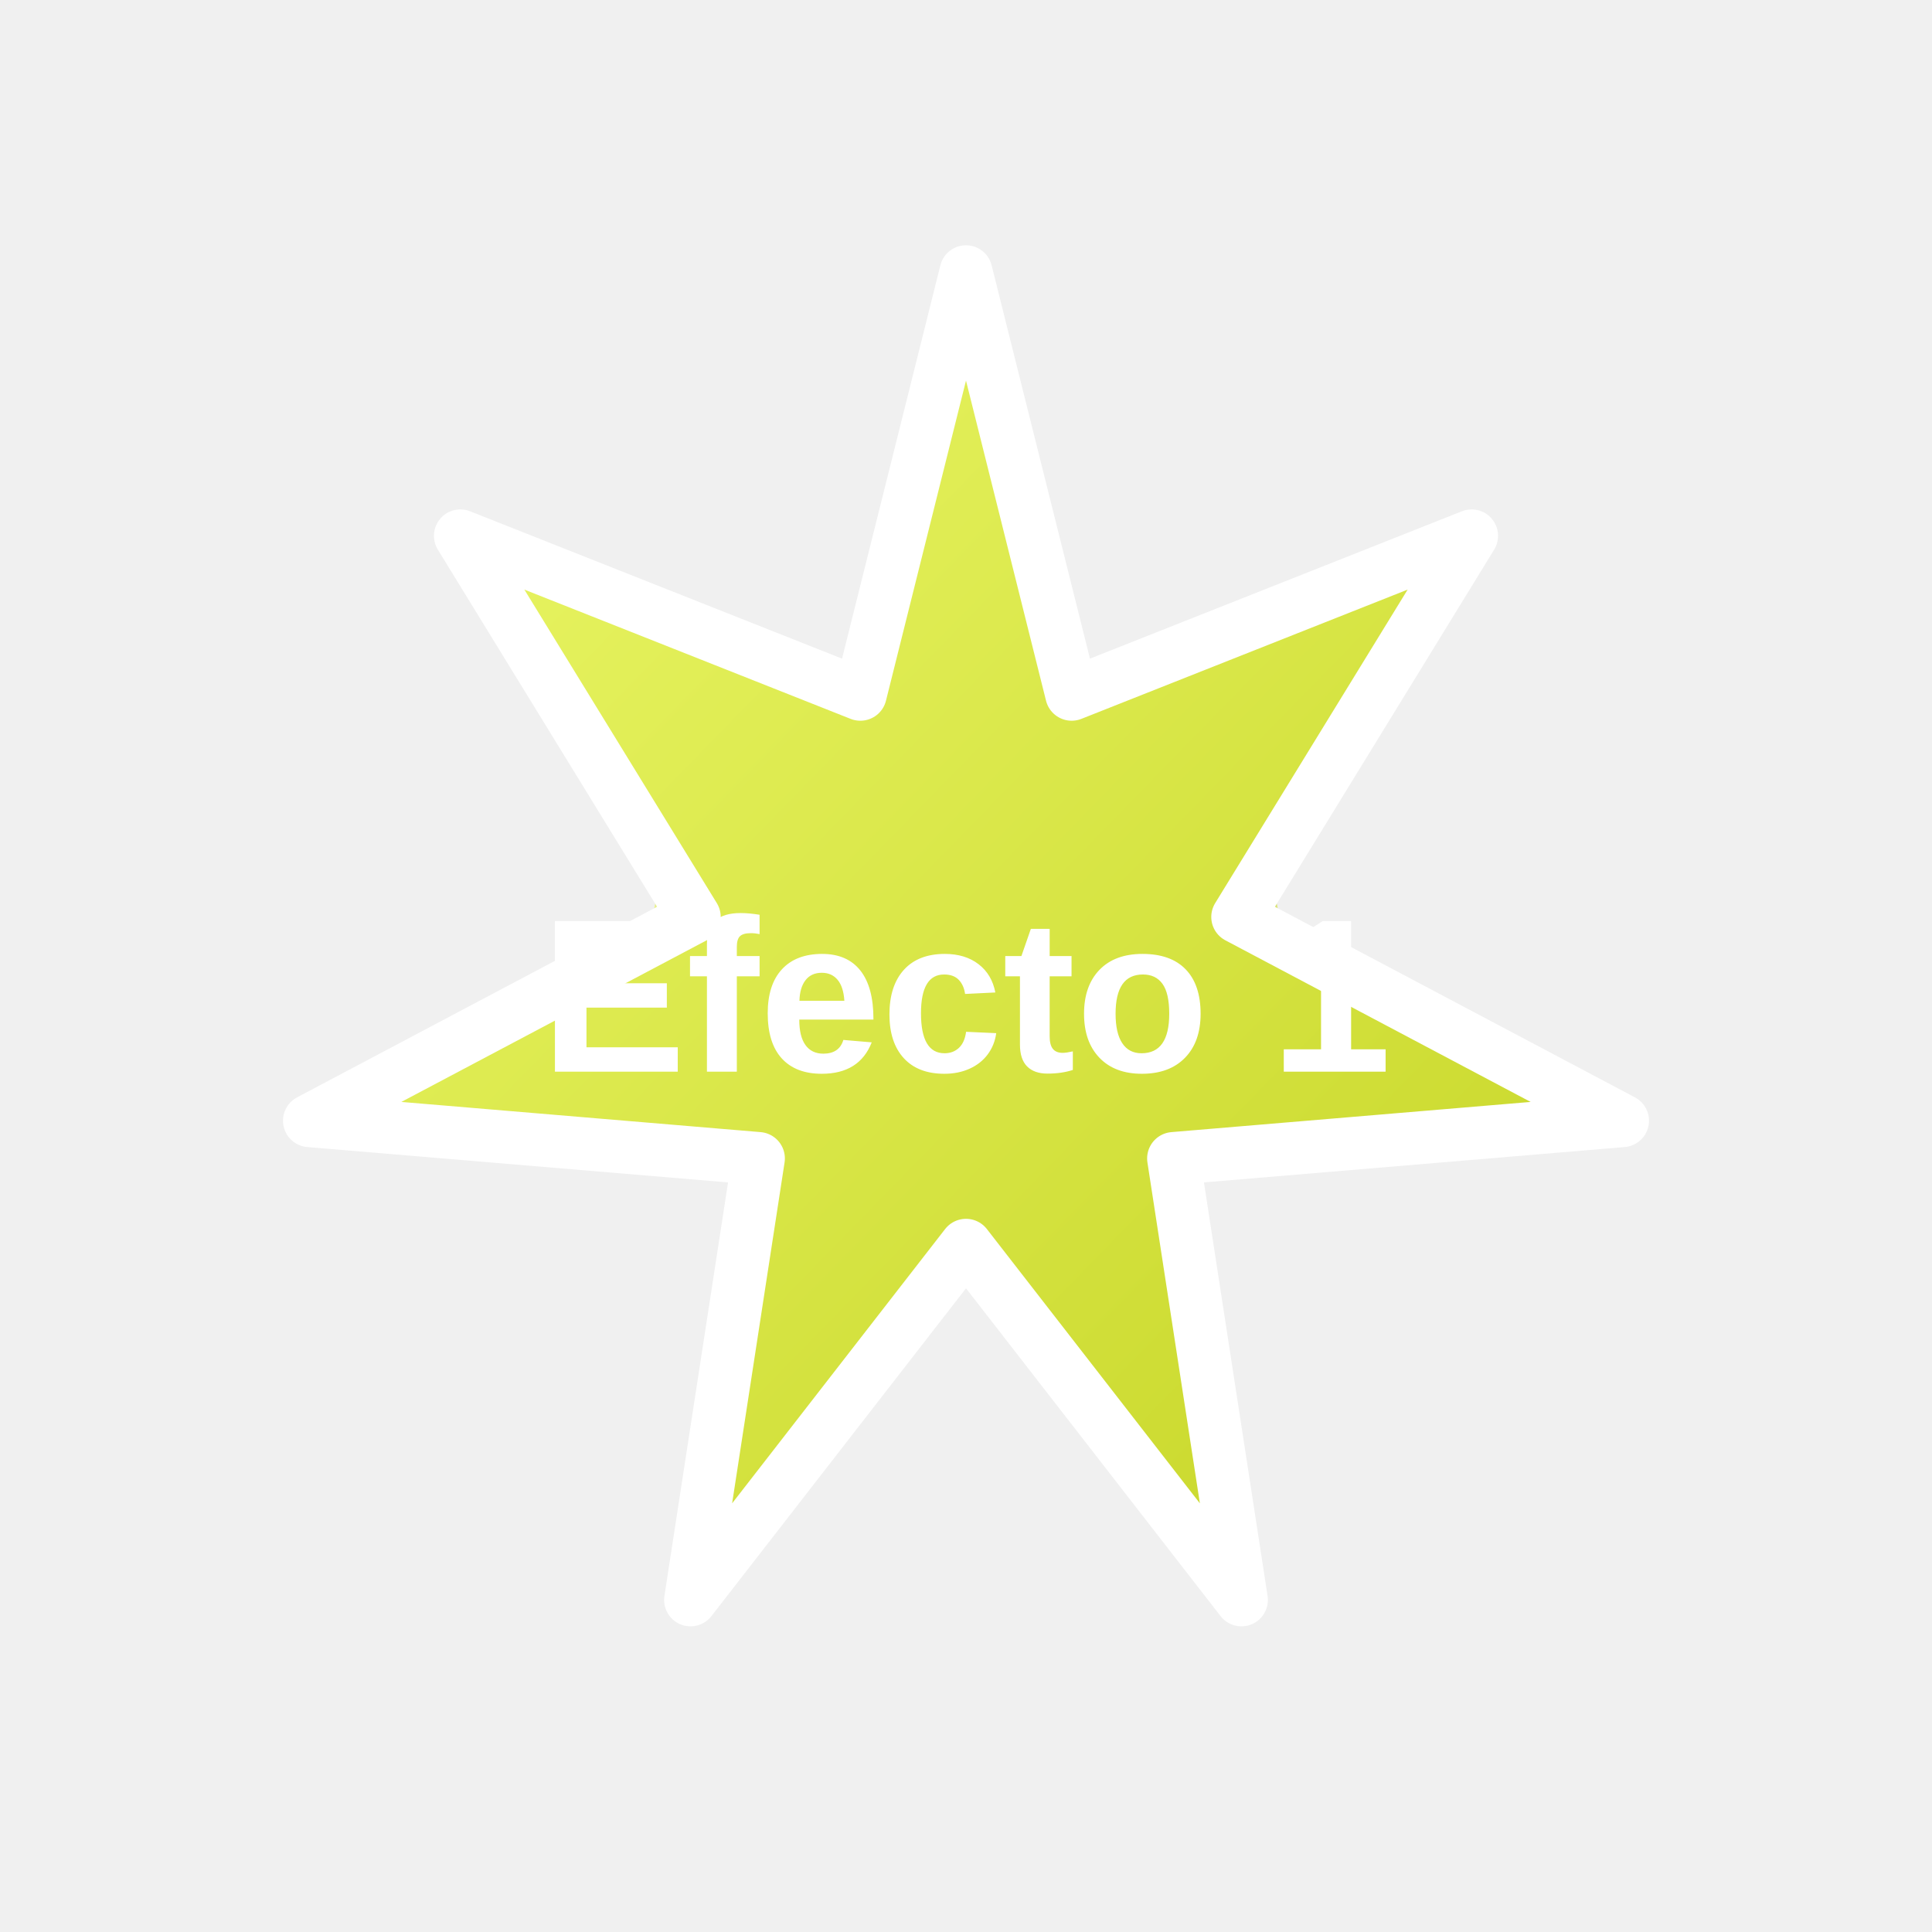
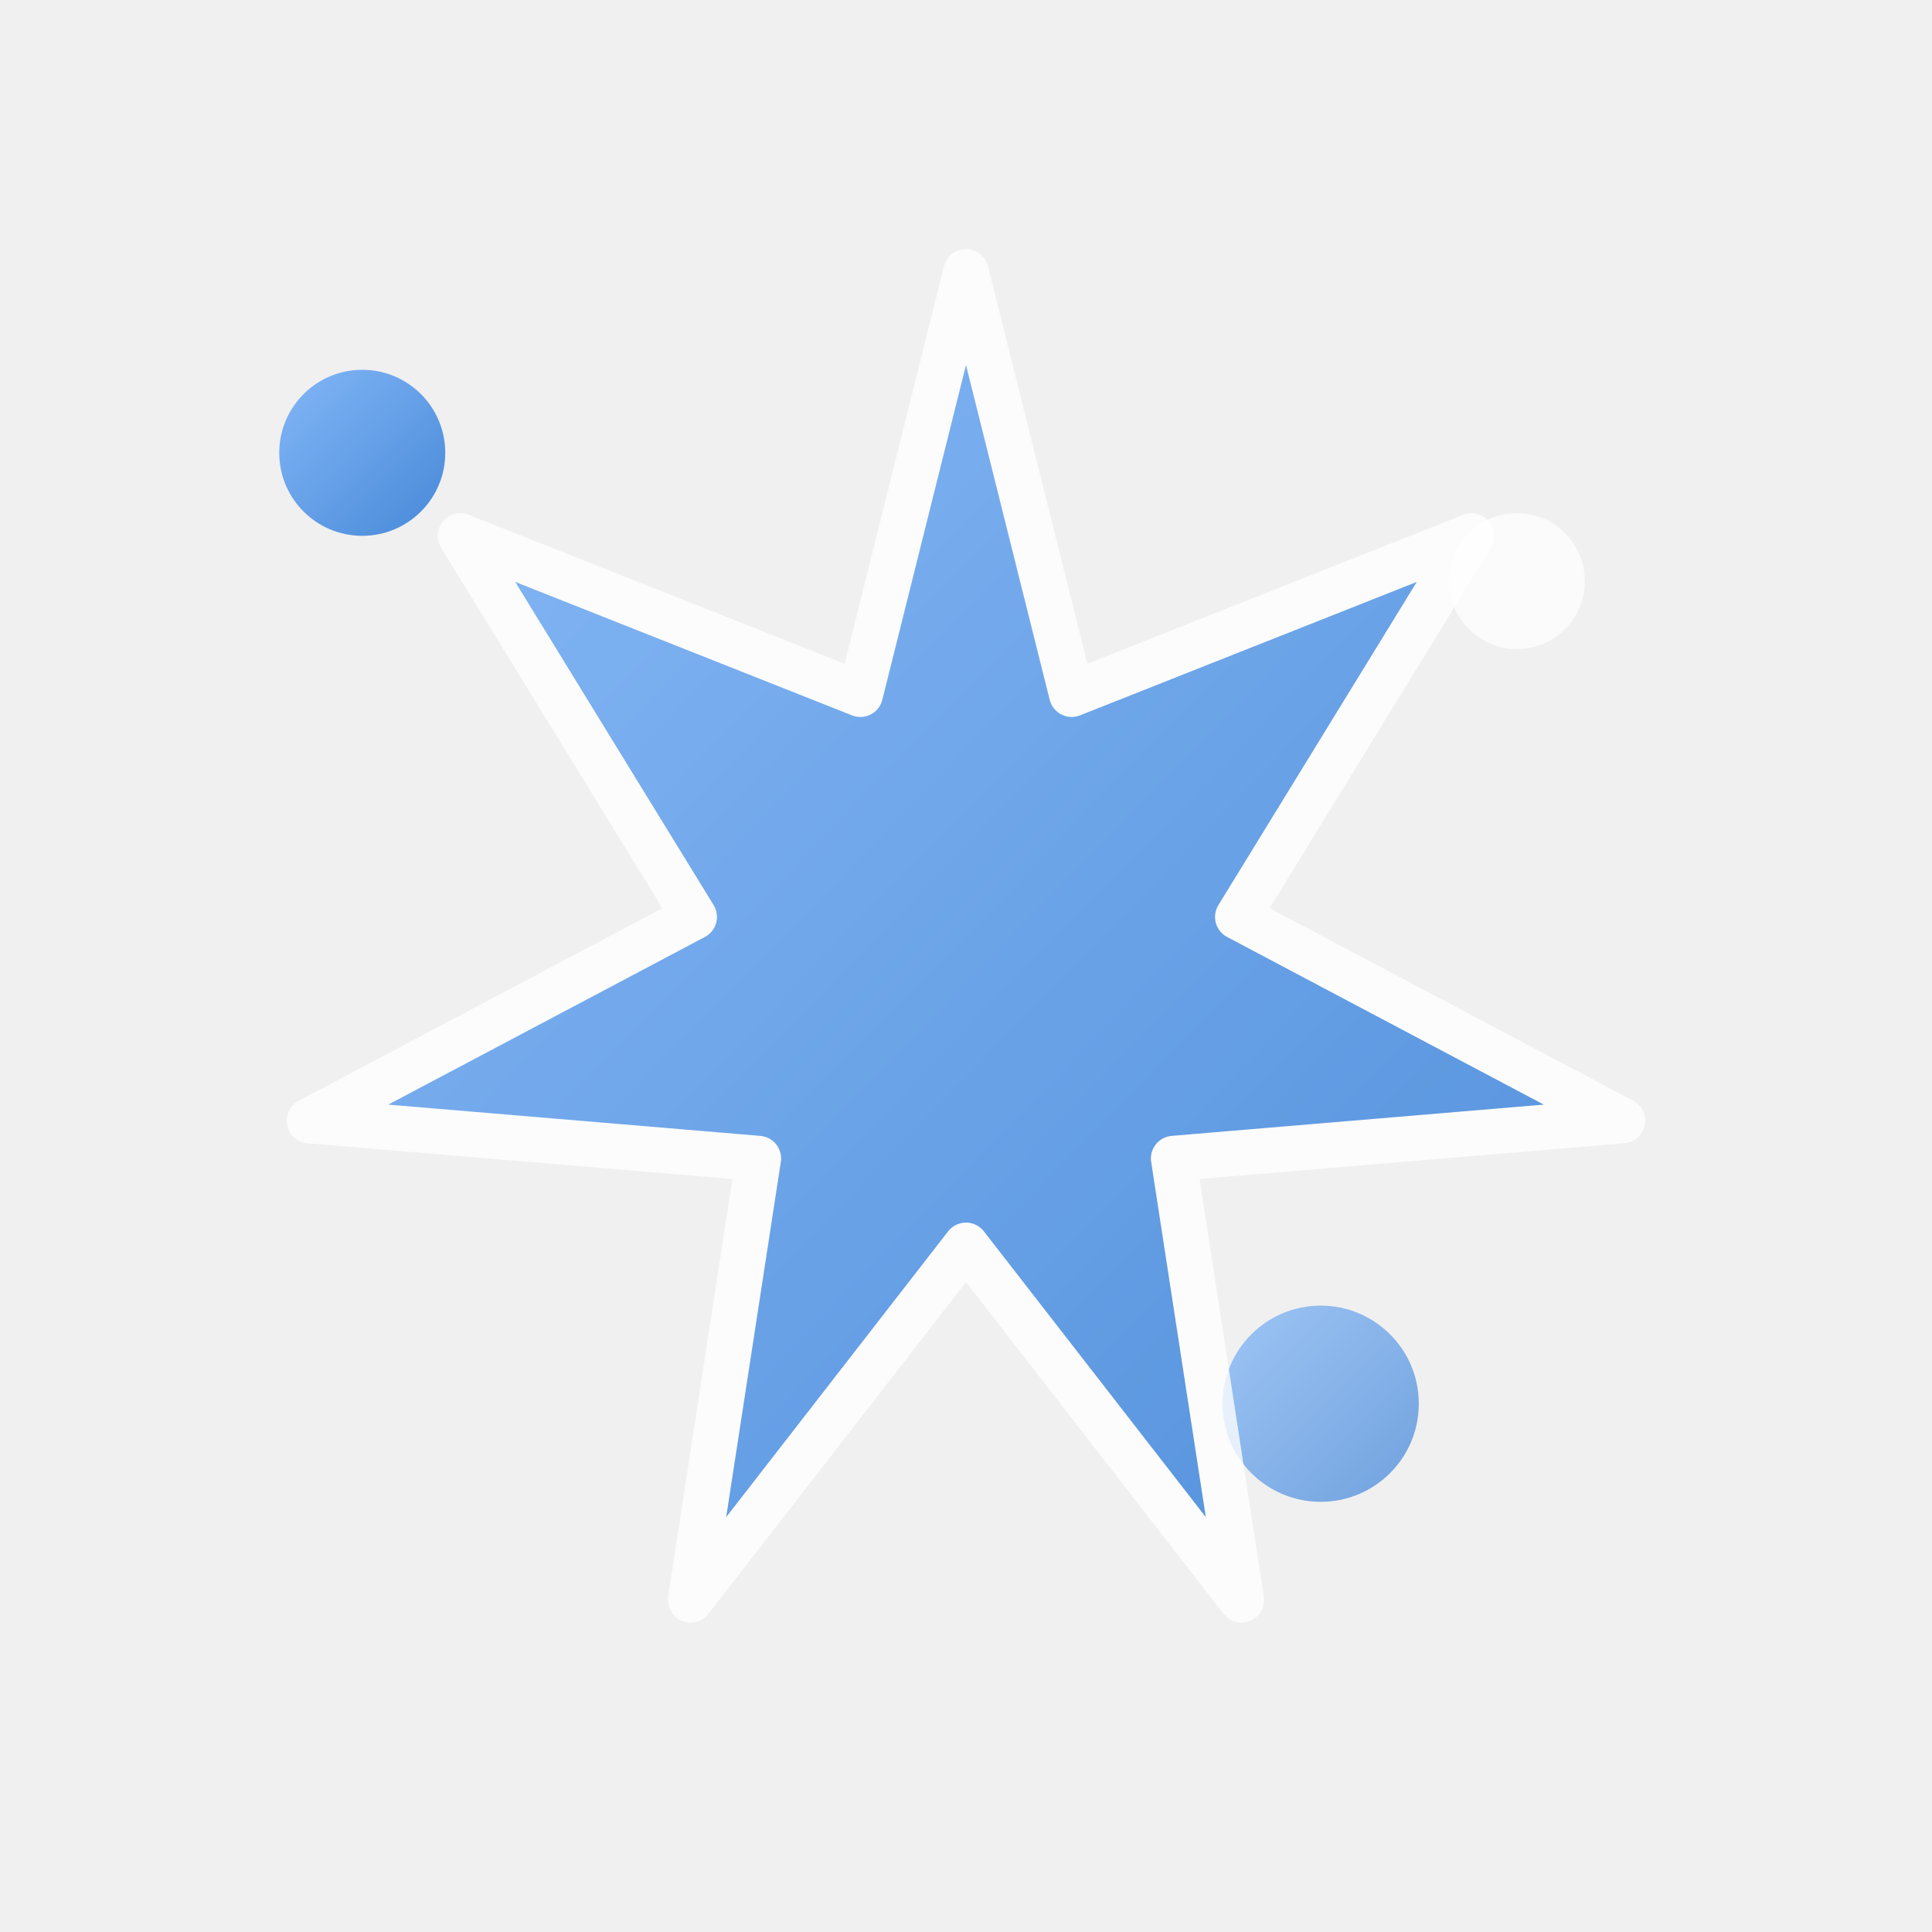
- <svg xmlns="http://www.w3.org/2000/svg" viewBox="0 0 512 512" role="img" aria-label="Efecto 1">
+ <svg xmlns="http://www.w3.org/2000/svg" viewBox="0 0 512 512" role="img" aria-label="Efecto 5">
  <defs>
    <linearGradient id="grad" x1="0" x2="1" y1="0" y2="1">
-       <stop offset="0%" stop-color="hsl(65 92% 70%)" />
-       <stop offset="100%" stop-color="hsl(65 72% 48%)" />
+       <stop offset="0%" stop-color="hsl(213 92% 70%)" />
+       <stop offset="100%" stop-color="hsl(213 72% 48%)" />
    </linearGradient>
  </defs>
  <g transform-origin="256 256">
-     <animateTransform attributeName="transform" attributeType="XML" type="rotate" from="-4 256 256" to="4 256 256" dur="1.4s" repeatCount="indefinite" additive="sum" />
-     <circle cx="256" cy="256" r="84" fill="url(#grad)" opacity=".66" />
-     <path d="M256 72l28 112 106-42-62 101 102 54-119 10 18 117-73-94-73 94 18-117-119-10 102-54-62-101 106 42 28-112z" fill="url(#grad)" stroke="#fff" stroke-width="14" stroke-linejoin="round" />
+     <animateTransform attributeName="transform" attributeType="XML" type="rotate" from="-3 256 256" to="3 256 256" dur="1.6s" repeatCount="indefinite" additive="sum" />
+     <circle cx="96" cy="120" r="22" fill="url(#grad)" opacity=".82" />
+     <circle cx="402" cy="154" r="18" fill="#fff" opacity=".72" />
+     <circle cx="350" cy="372" r="26" fill="url(#grad)" opacity=".62" />
+     <path d="M256 72l28 112 106-42-62 101 102 54-119 10 18 117-73-94-73 94 18-117-119-10 102-54-62-101 106 42 28-112z" fill="url(#grad)" opacity=".78" stroke="#fff" stroke-width="12" stroke-linejoin="round" />
  </g>
-   <text x="256" y="284" text-anchor="middle" font-family="Arial, sans-serif" font-size="58" font-weight="800" fill="#fff">Efecto 1</text>
</svg>
